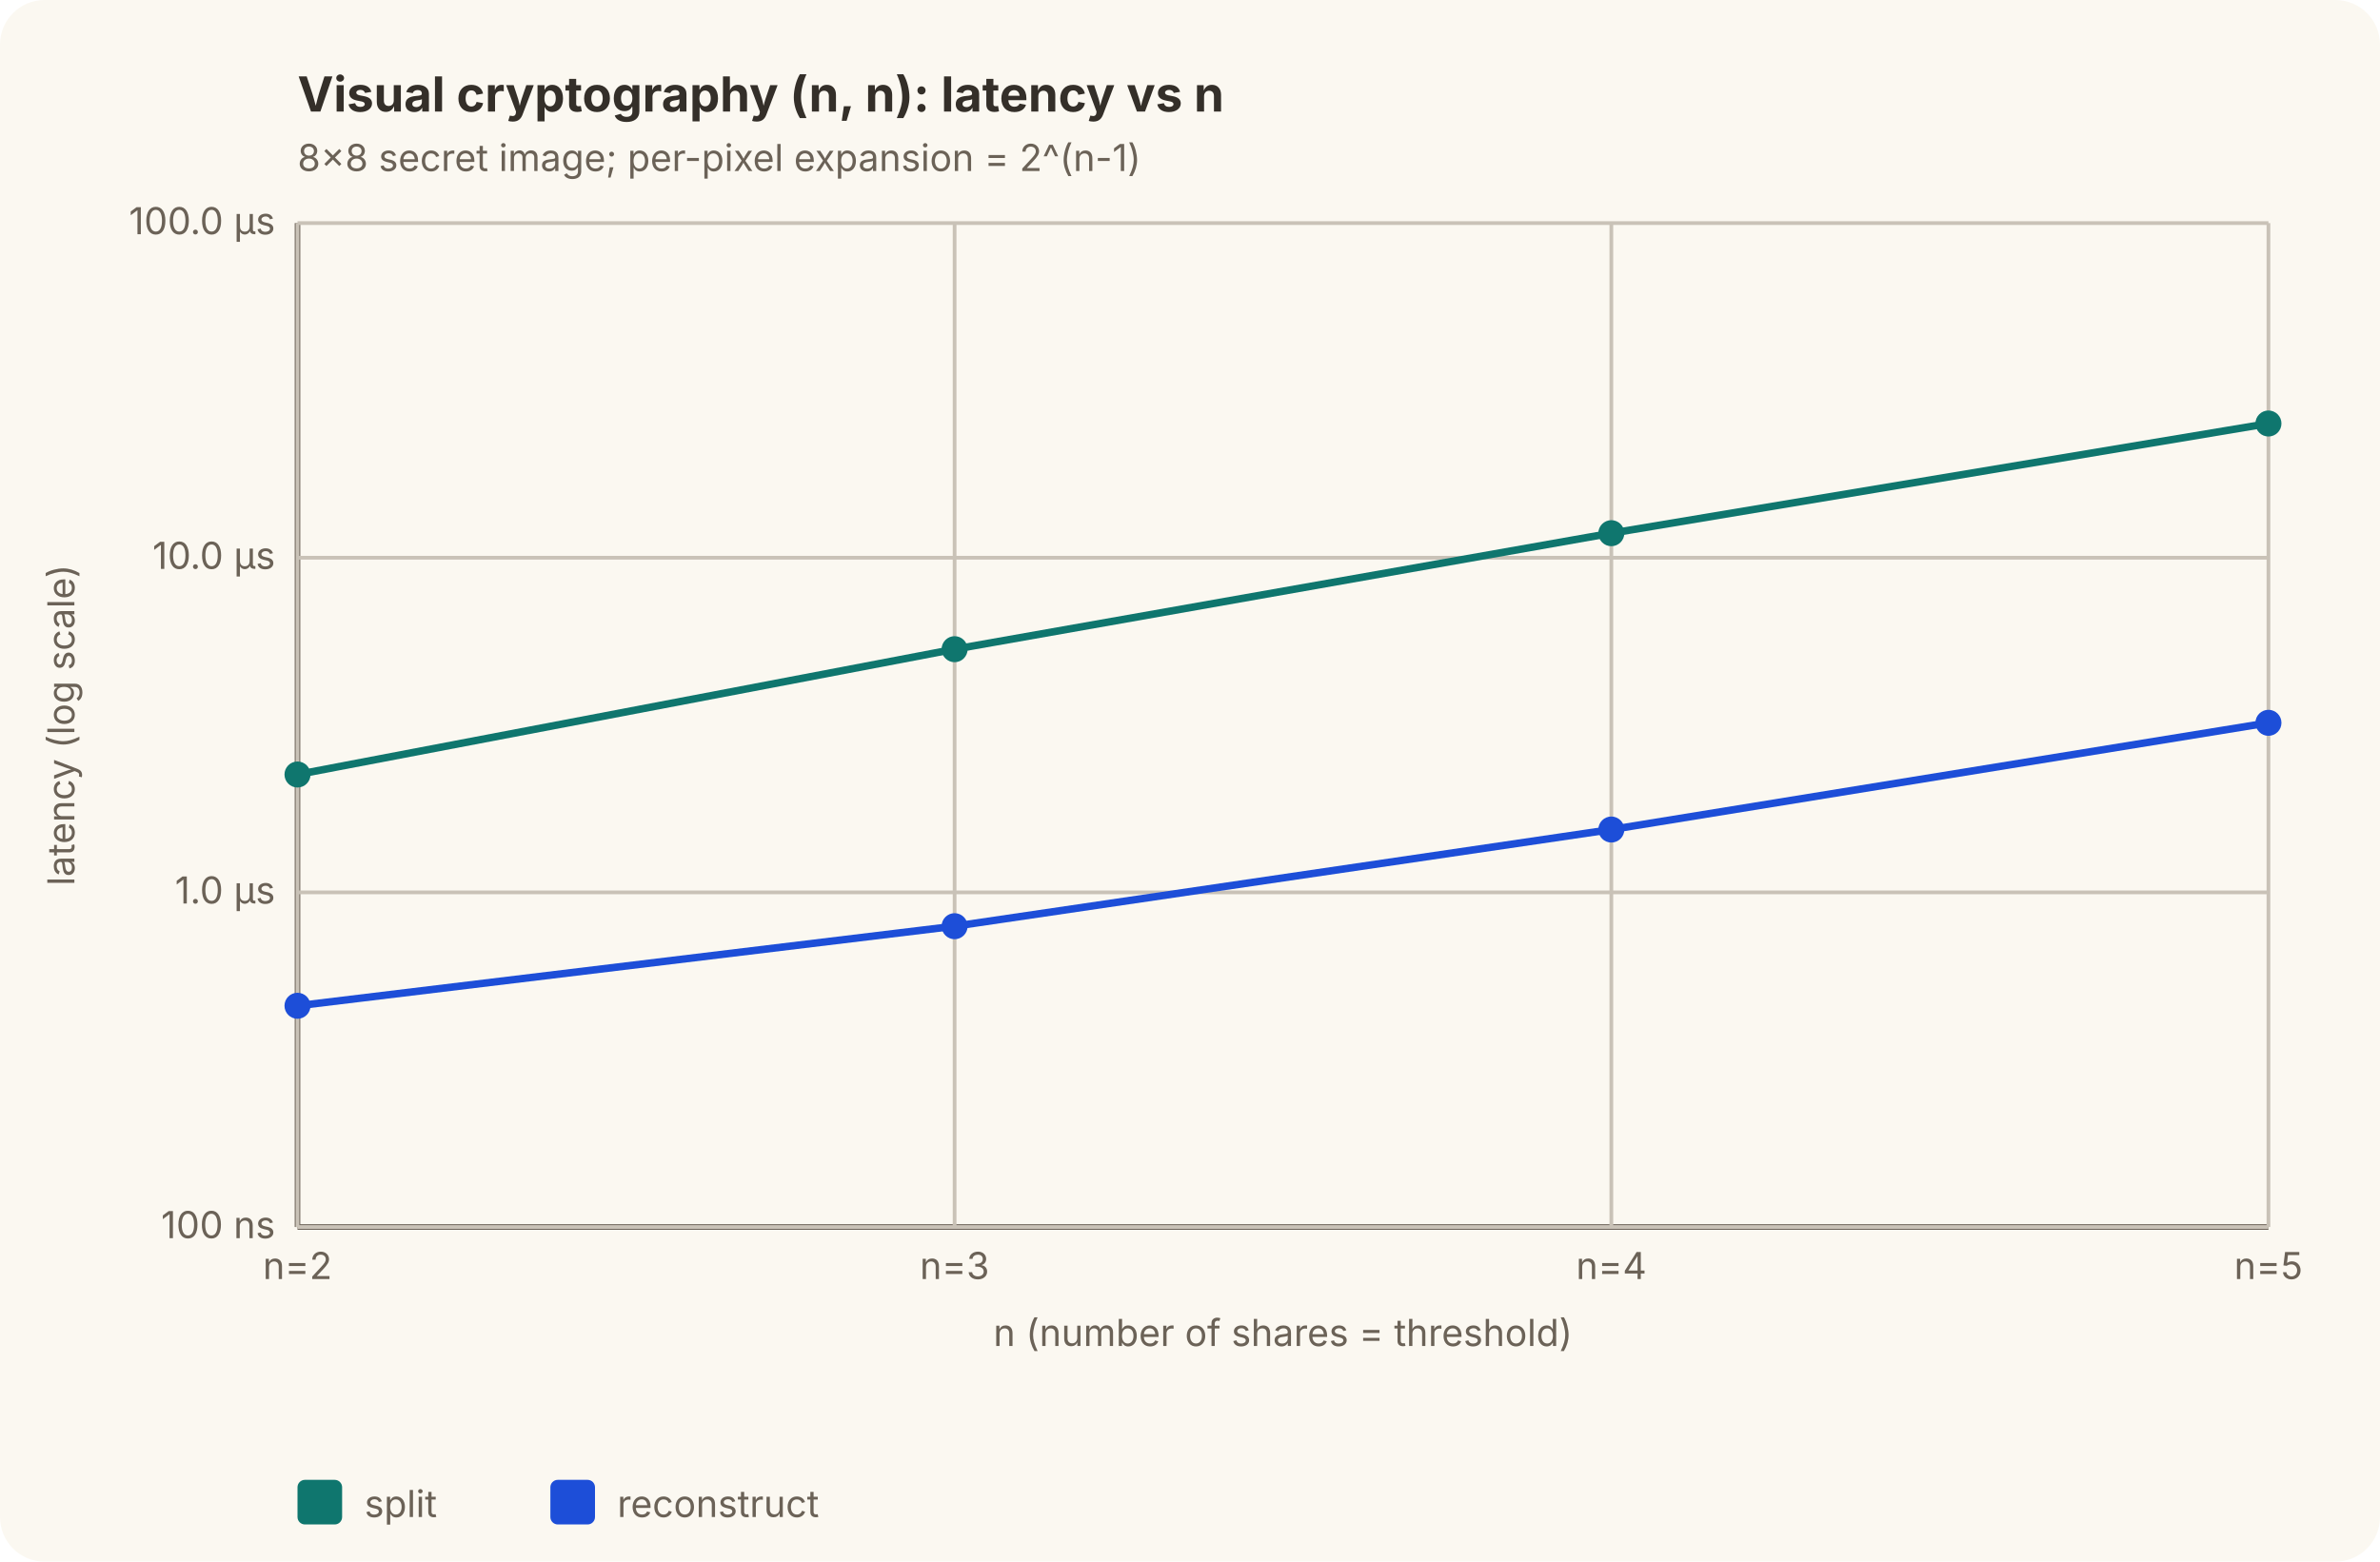
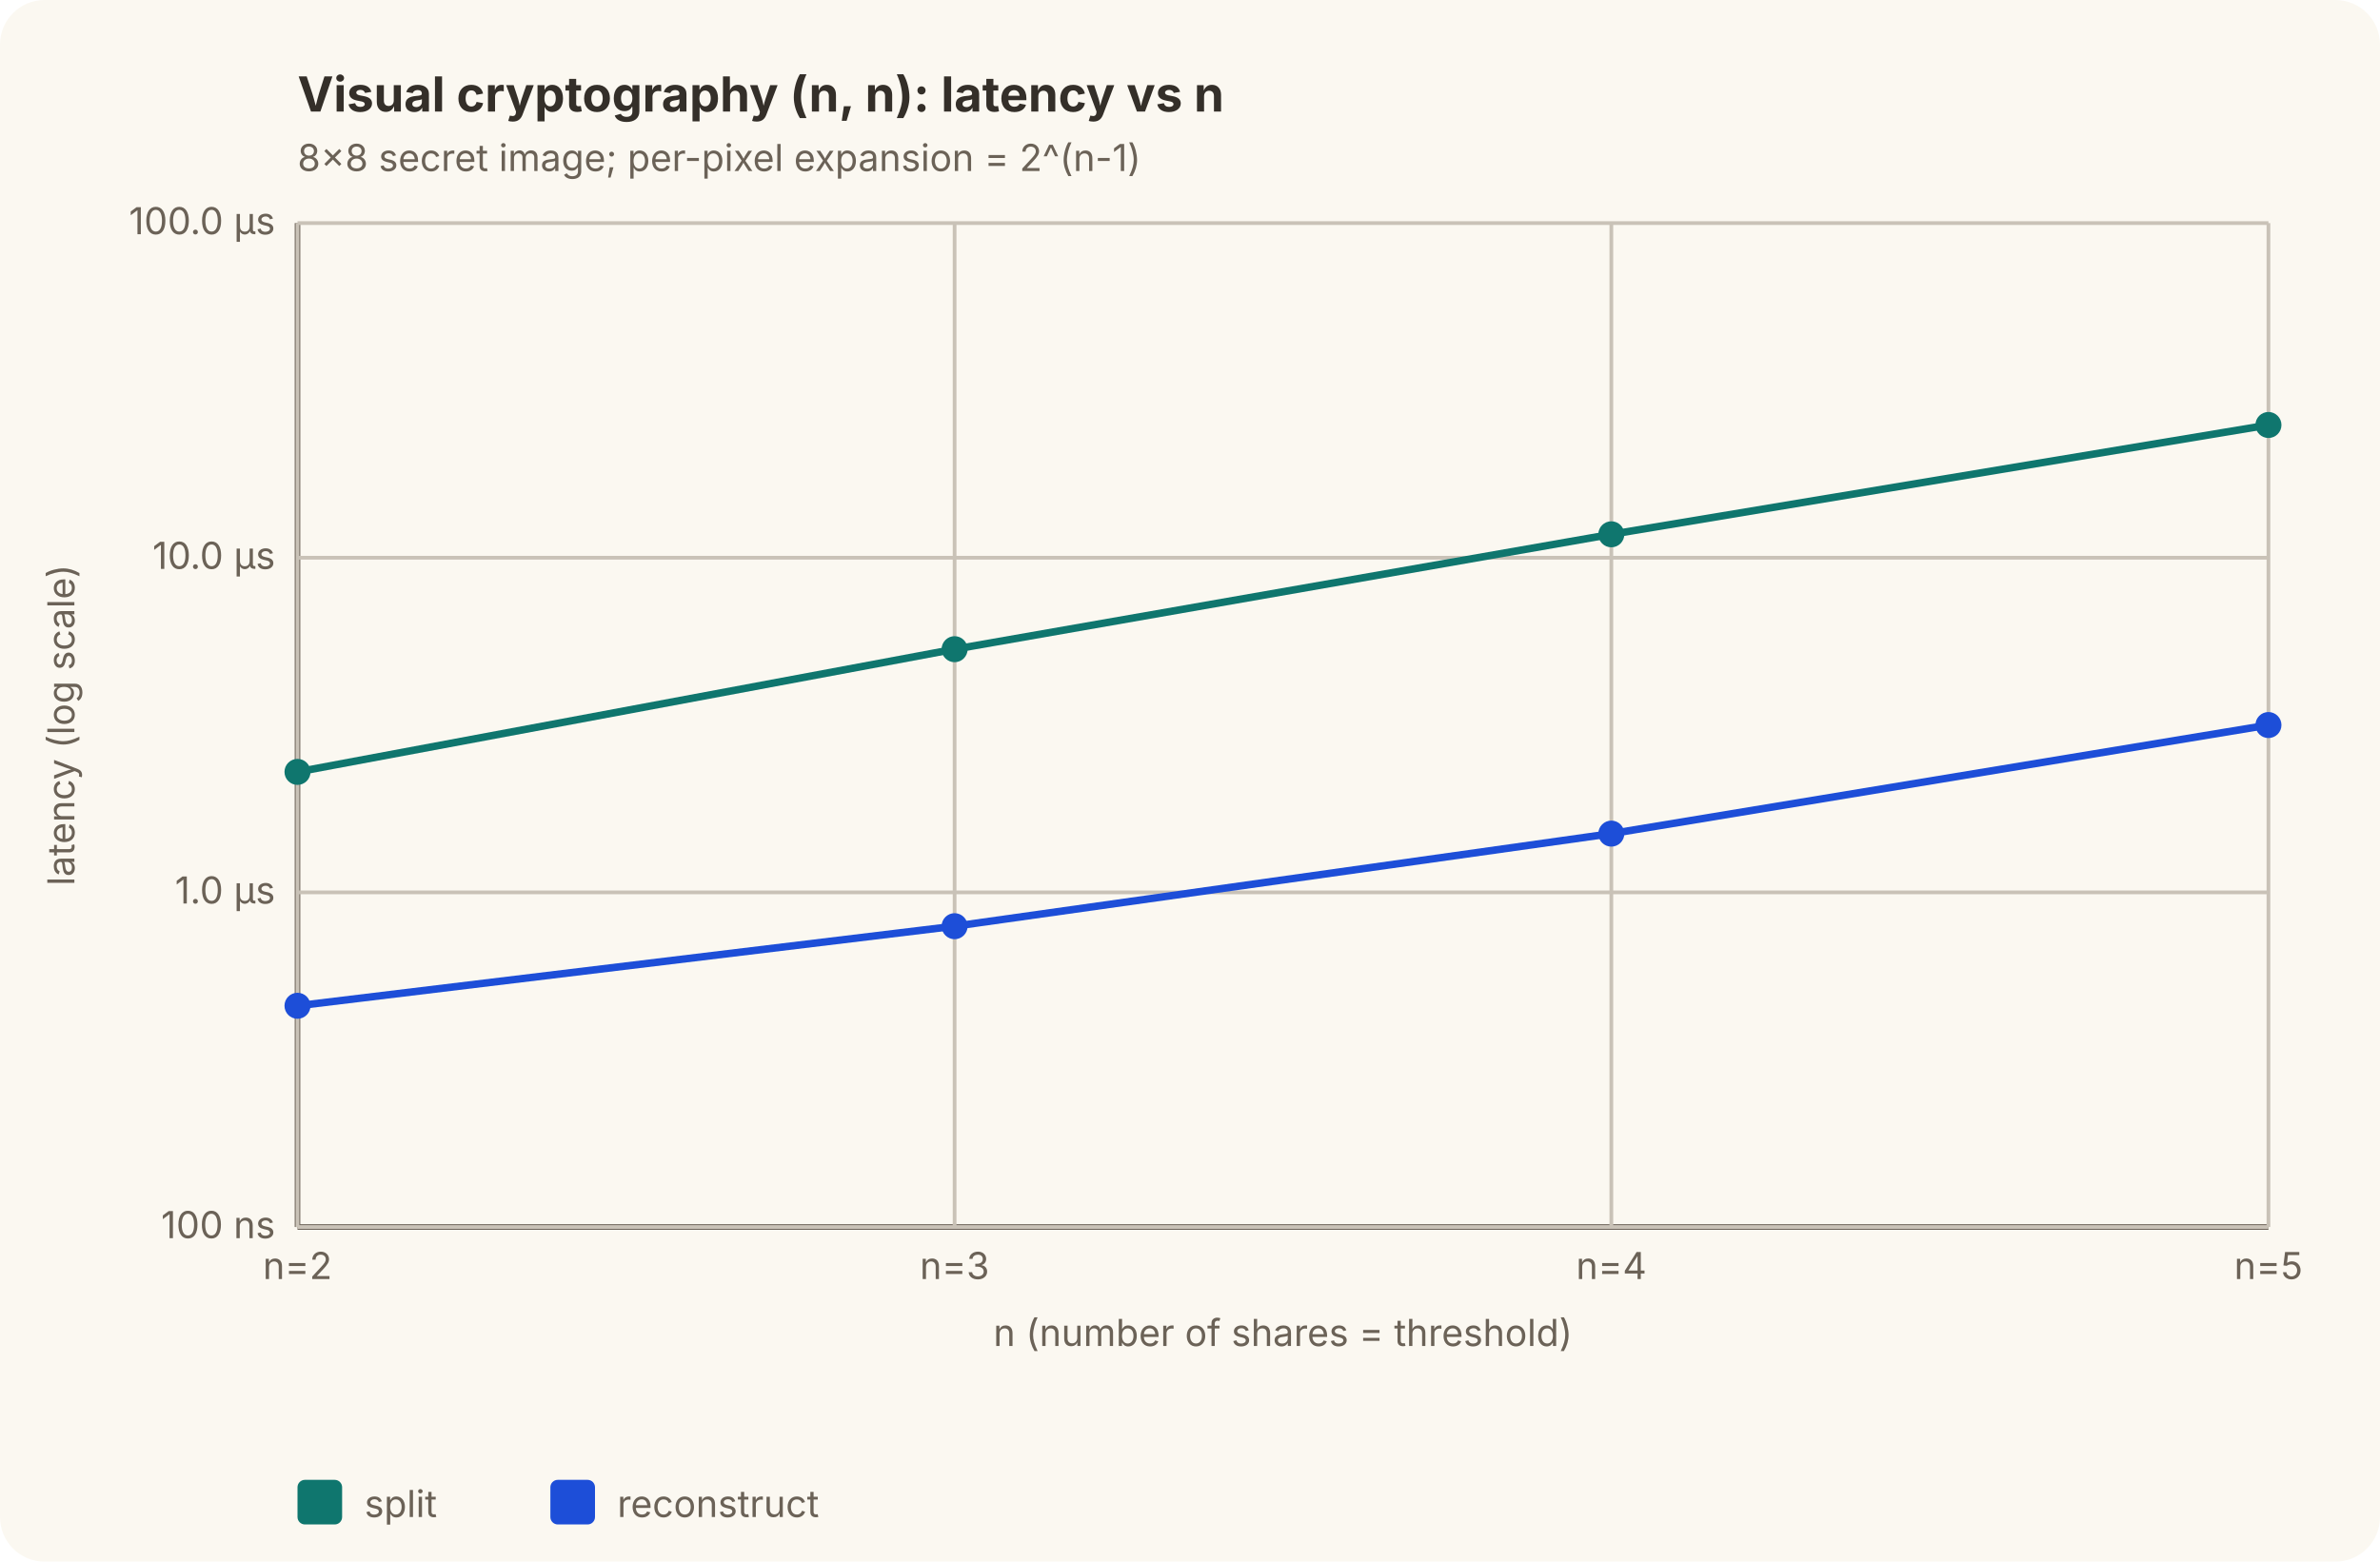
<svg xmlns="http://www.w3.org/2000/svg" width="640" height="420" viewBox="0 0 640 420" role="img">
  <style>
    .bg { fill: #fbf8f1; }
    .grid { stroke: #c9c2b7; stroke-width: 1; fill: none; }
    .axis { stroke: #6b6257; stroke-width: 1.5; fill: none; }
    .label { fill: #342f29; font: 11px ui-sans-serif, -apple-system, sans-serif; }
    .small { fill: #6b6257; font: 10px ui-sans-serif, -apple-system, sans-serif; }
    .title { fill: #342f29; font: bold 13px ui-sans-serif, -apple-system, sans-serif; }
  </style>
  <rect class="bg" x="0" y="0" width="640" height="420" rx="12" />
  <line class="axis" x1="80.0" y1="330.0" x2="610.0" y2="330.0" />
  <line class="axis" x1="80.0" y1="60.0" x2="80.0" y2="330.0" />
  <line class="grid" x1="80.0" y1="330.0" x2="610.0" y2="330.0" />
  <text class="small" x="74.0" y="333.0" text-anchor="end">100 ns</text>
  <line class="grid" x1="80.0" y1="240.0" x2="610.0" y2="240.0" />
  <text class="small" x="74.0" y="243.0" text-anchor="end">1.0 µs</text>
  <line class="grid" x1="80.0" y1="150.0" x2="610.0" y2="150.0" />
  <text class="small" x="74.0" y="153.0" text-anchor="end">10.0 µs</text>
  <line class="grid" x1="80.0" y1="60.0" x2="610.0" y2="60.0" />
  <text class="small" x="74.0" y="63.0" text-anchor="end">100.0 µs</text>
  <line class="grid" x1="80.0" y1="60.0" x2="80.0" y2="330.0" />
  <text class="small" x="80.0" y="344.0" text-anchor="middle">n=2</text>
  <line class="grid" x1="256.7" y1="60.0" x2="256.7" y2="330.0" />
  <text class="small" x="256.7" y="344.0" text-anchor="middle">n=3</text>
  <line class="grid" x1="433.3" y1="60.0" x2="433.3" y2="330.0" />
  <text class="small" x="433.3" y="344.0" text-anchor="middle">n=4</text>
  <line class="grid" x1="610.0" y1="60.0" x2="610.0" y2="330.0" />
  <text class="small" x="610.0" y="344.0" text-anchor="middle">n=5</text>
-   <path d="M 80.0 208.3 L 256.7 174.6 L 433.3 143.4 L 610.0 113.9" stroke="#0f766e" stroke-width="2" fill="none" />
-   <circle cx="80.0" cy="208.3" r="3.5" fill="#0f766e" />
+   <path d="M 80.0 207.6 L 256.7 174.6 L 433.3 143.7 L 610.0 114.3" stroke="#0f766e" stroke-width="2" fill="none" />
+   <circle cx="80.0" cy="207.6" r="3.5" fill="#0f766e" />
  <circle cx="256.7" cy="174.6" r="3.5" fill="#0f766e" />
-   <circle cx="433.3" cy="143.4" r="3.5" fill="#0f766e" />
-   <circle cx="610.0" cy="113.9" r="3.5" fill="#0f766e" />
-   <path d="M 80.0 270.5 L 256.7 249.1 L 433.3 223.1 L 610.0 194.4" stroke="#1d4ed8" stroke-width="2" fill="none" />
+   <circle cx="433.3" cy="143.7" r="3.5" fill="#0f766e" />
+   <circle cx="610.0" cy="114.3" r="3.5" fill="#0f766e" />
+   <path d="M 80.0 270.5 L 256.7 249.1 L 433.3 224.2 L 610.0 195.0" stroke="#1d4ed8" stroke-width="2" fill="none" />
  <circle cx="80.0" cy="270.5" r="3.5" fill="#1d4ed8" />
  <circle cx="256.7" cy="249.1" r="3.5" fill="#1d4ed8" />
-   <circle cx="433.3" cy="223.1" r="3.5" fill="#1d4ed8" />
-   <circle cx="610.0" cy="194.4" r="3.5" fill="#1d4ed8" />
+   <circle cx="433.3" cy="224.2" r="3.5" fill="#1d4ed8" />
+   <circle cx="610.0" cy="195.0" r="3.5" fill="#1d4ed8" />
  <text class="title" x="80.0" y="30.0">Visual cryptography (n, n): latency vs n</text>
  <text class="small" x="80.0" y="46.0">8×8 secret image; per-pixel expansion = 2^(n-1)</text>
  <text class="small" x="345.0" y="362.0" text-anchor="middle">n (number of shares = threshold)</text>
  <text class="small" x="20" y="195.0" transform="rotate(-90 20 195.0)" text-anchor="middle">latency (log scale)</text>
  <rect x="80.0" y="398.0" width="12" height="12" fill="#0f766e" rx="2" />
  <text class="small" x="98.0" y="408.0">split</text>
  <rect x="148.0" y="398.0" width="12" height="12" fill="#1d4ed8" rx="2" />
  <text class="small" x="166.0" y="408.0">reconstruct</text>
</svg>
